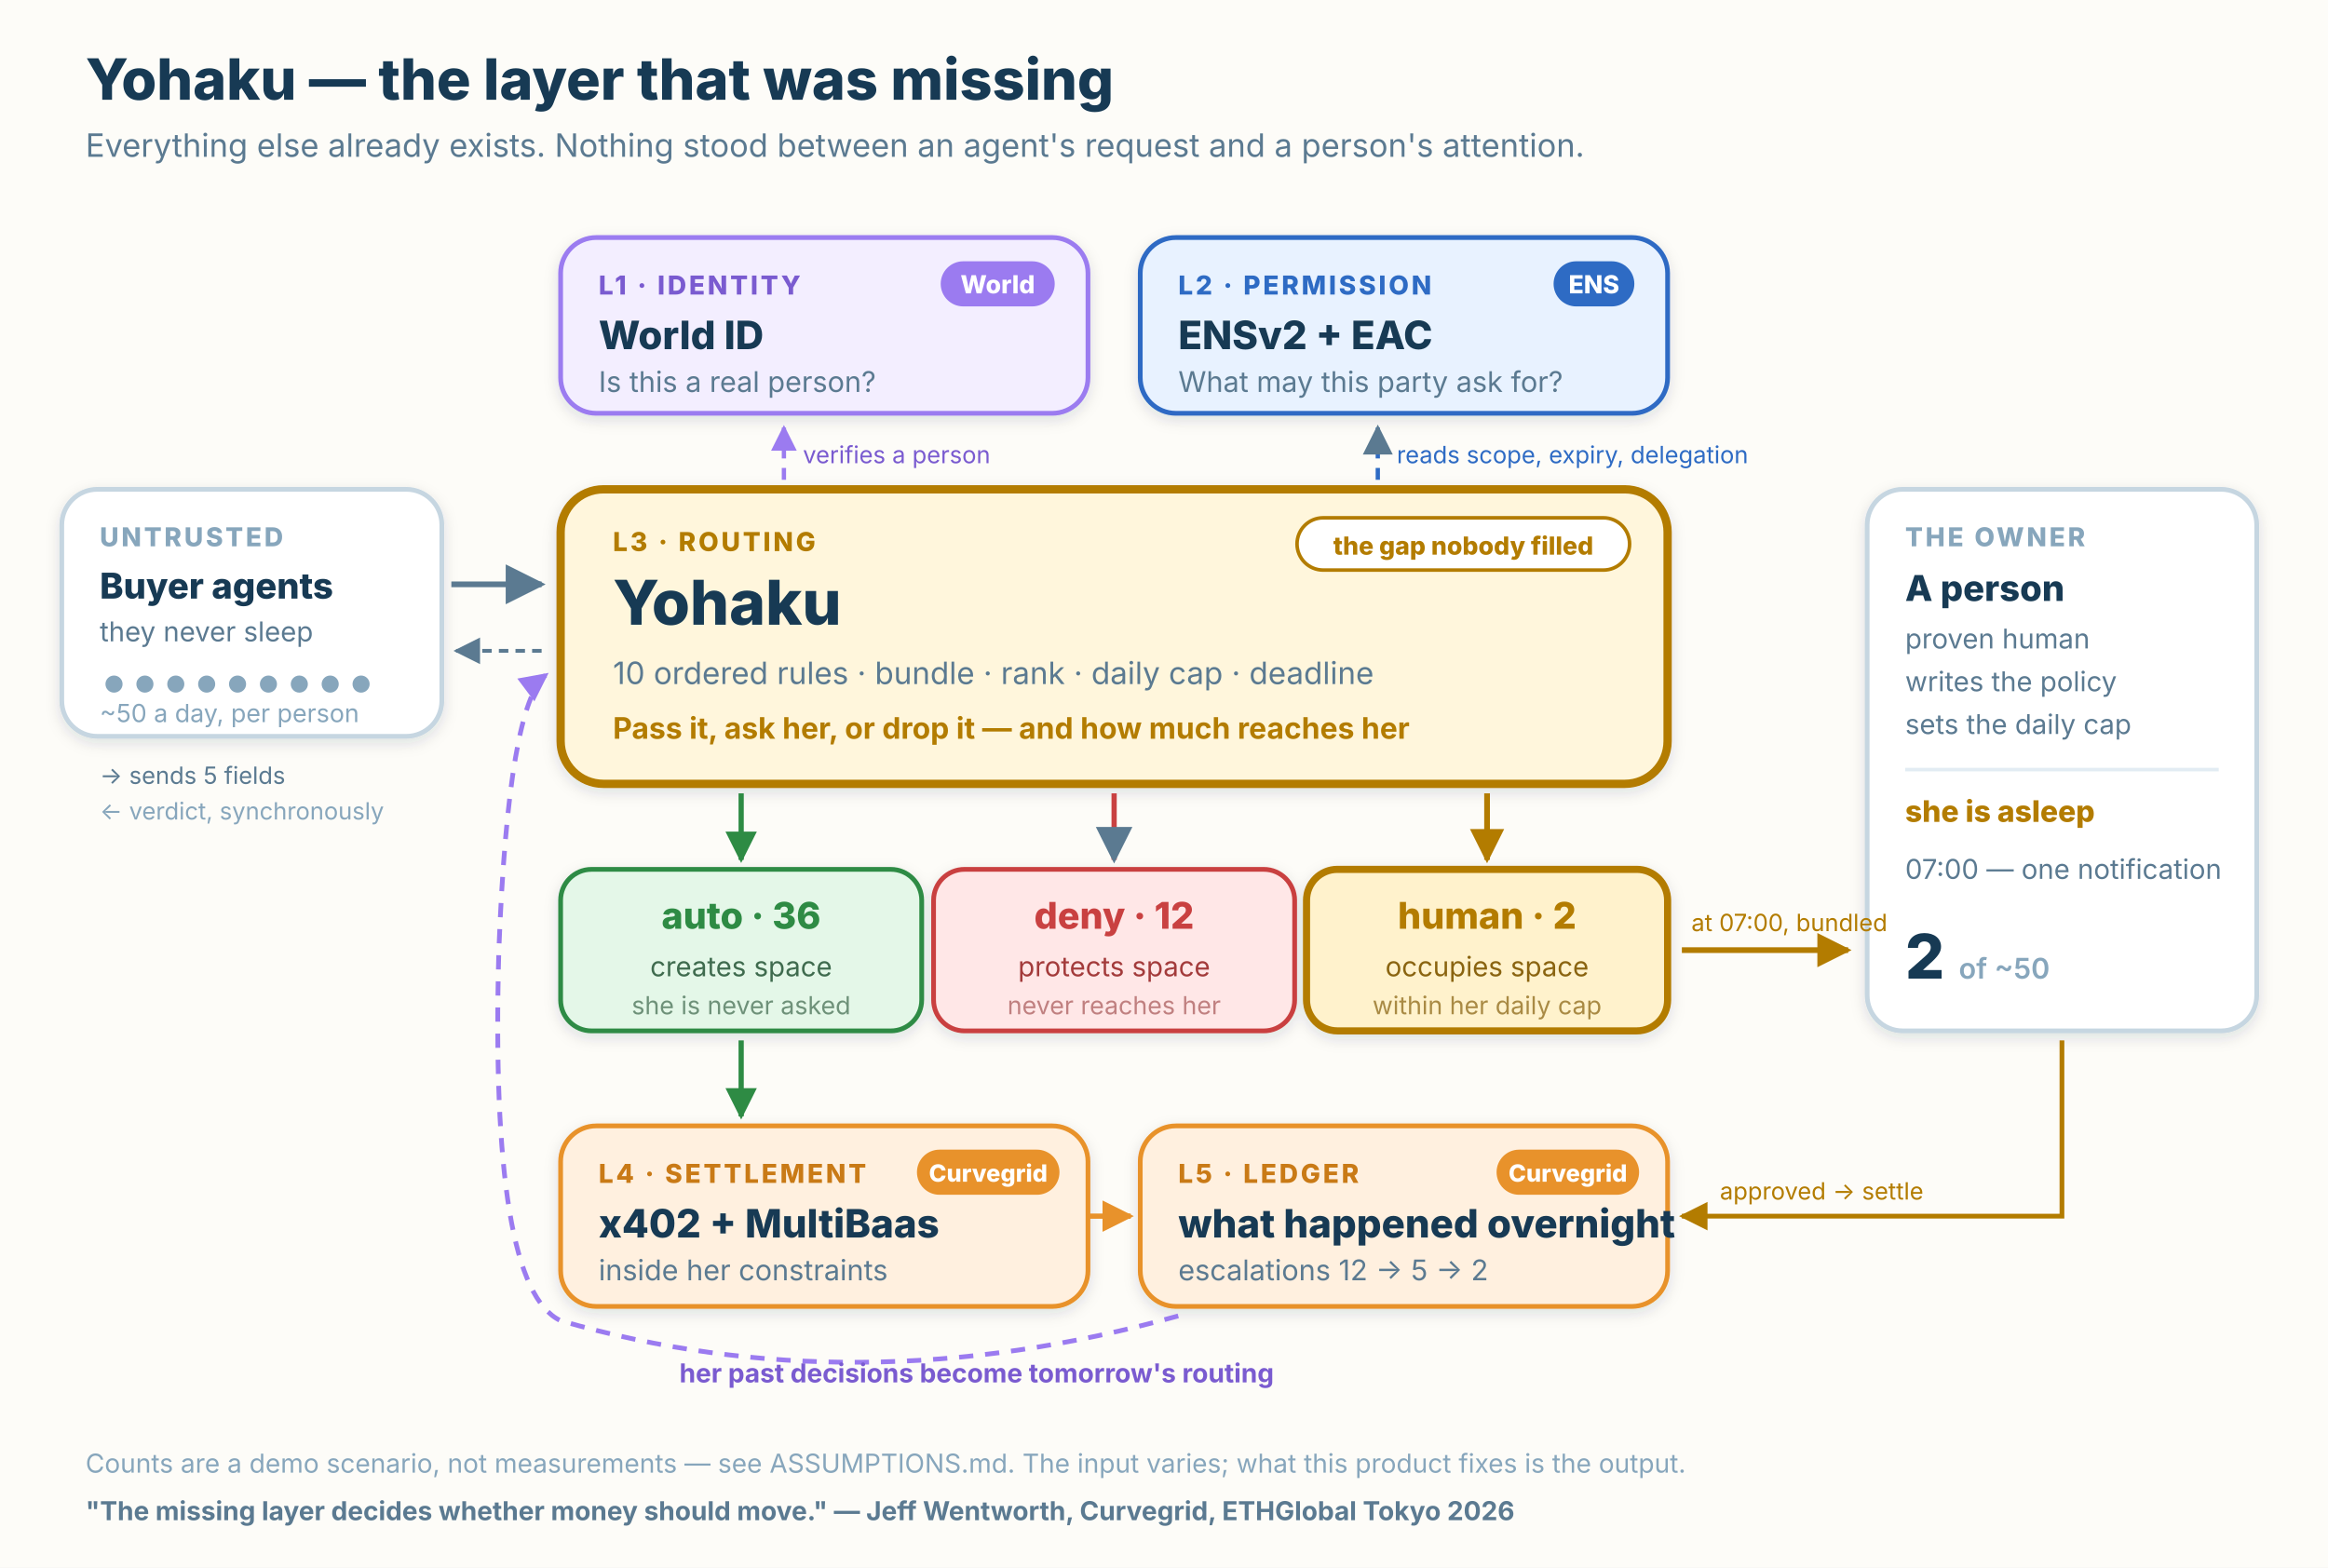
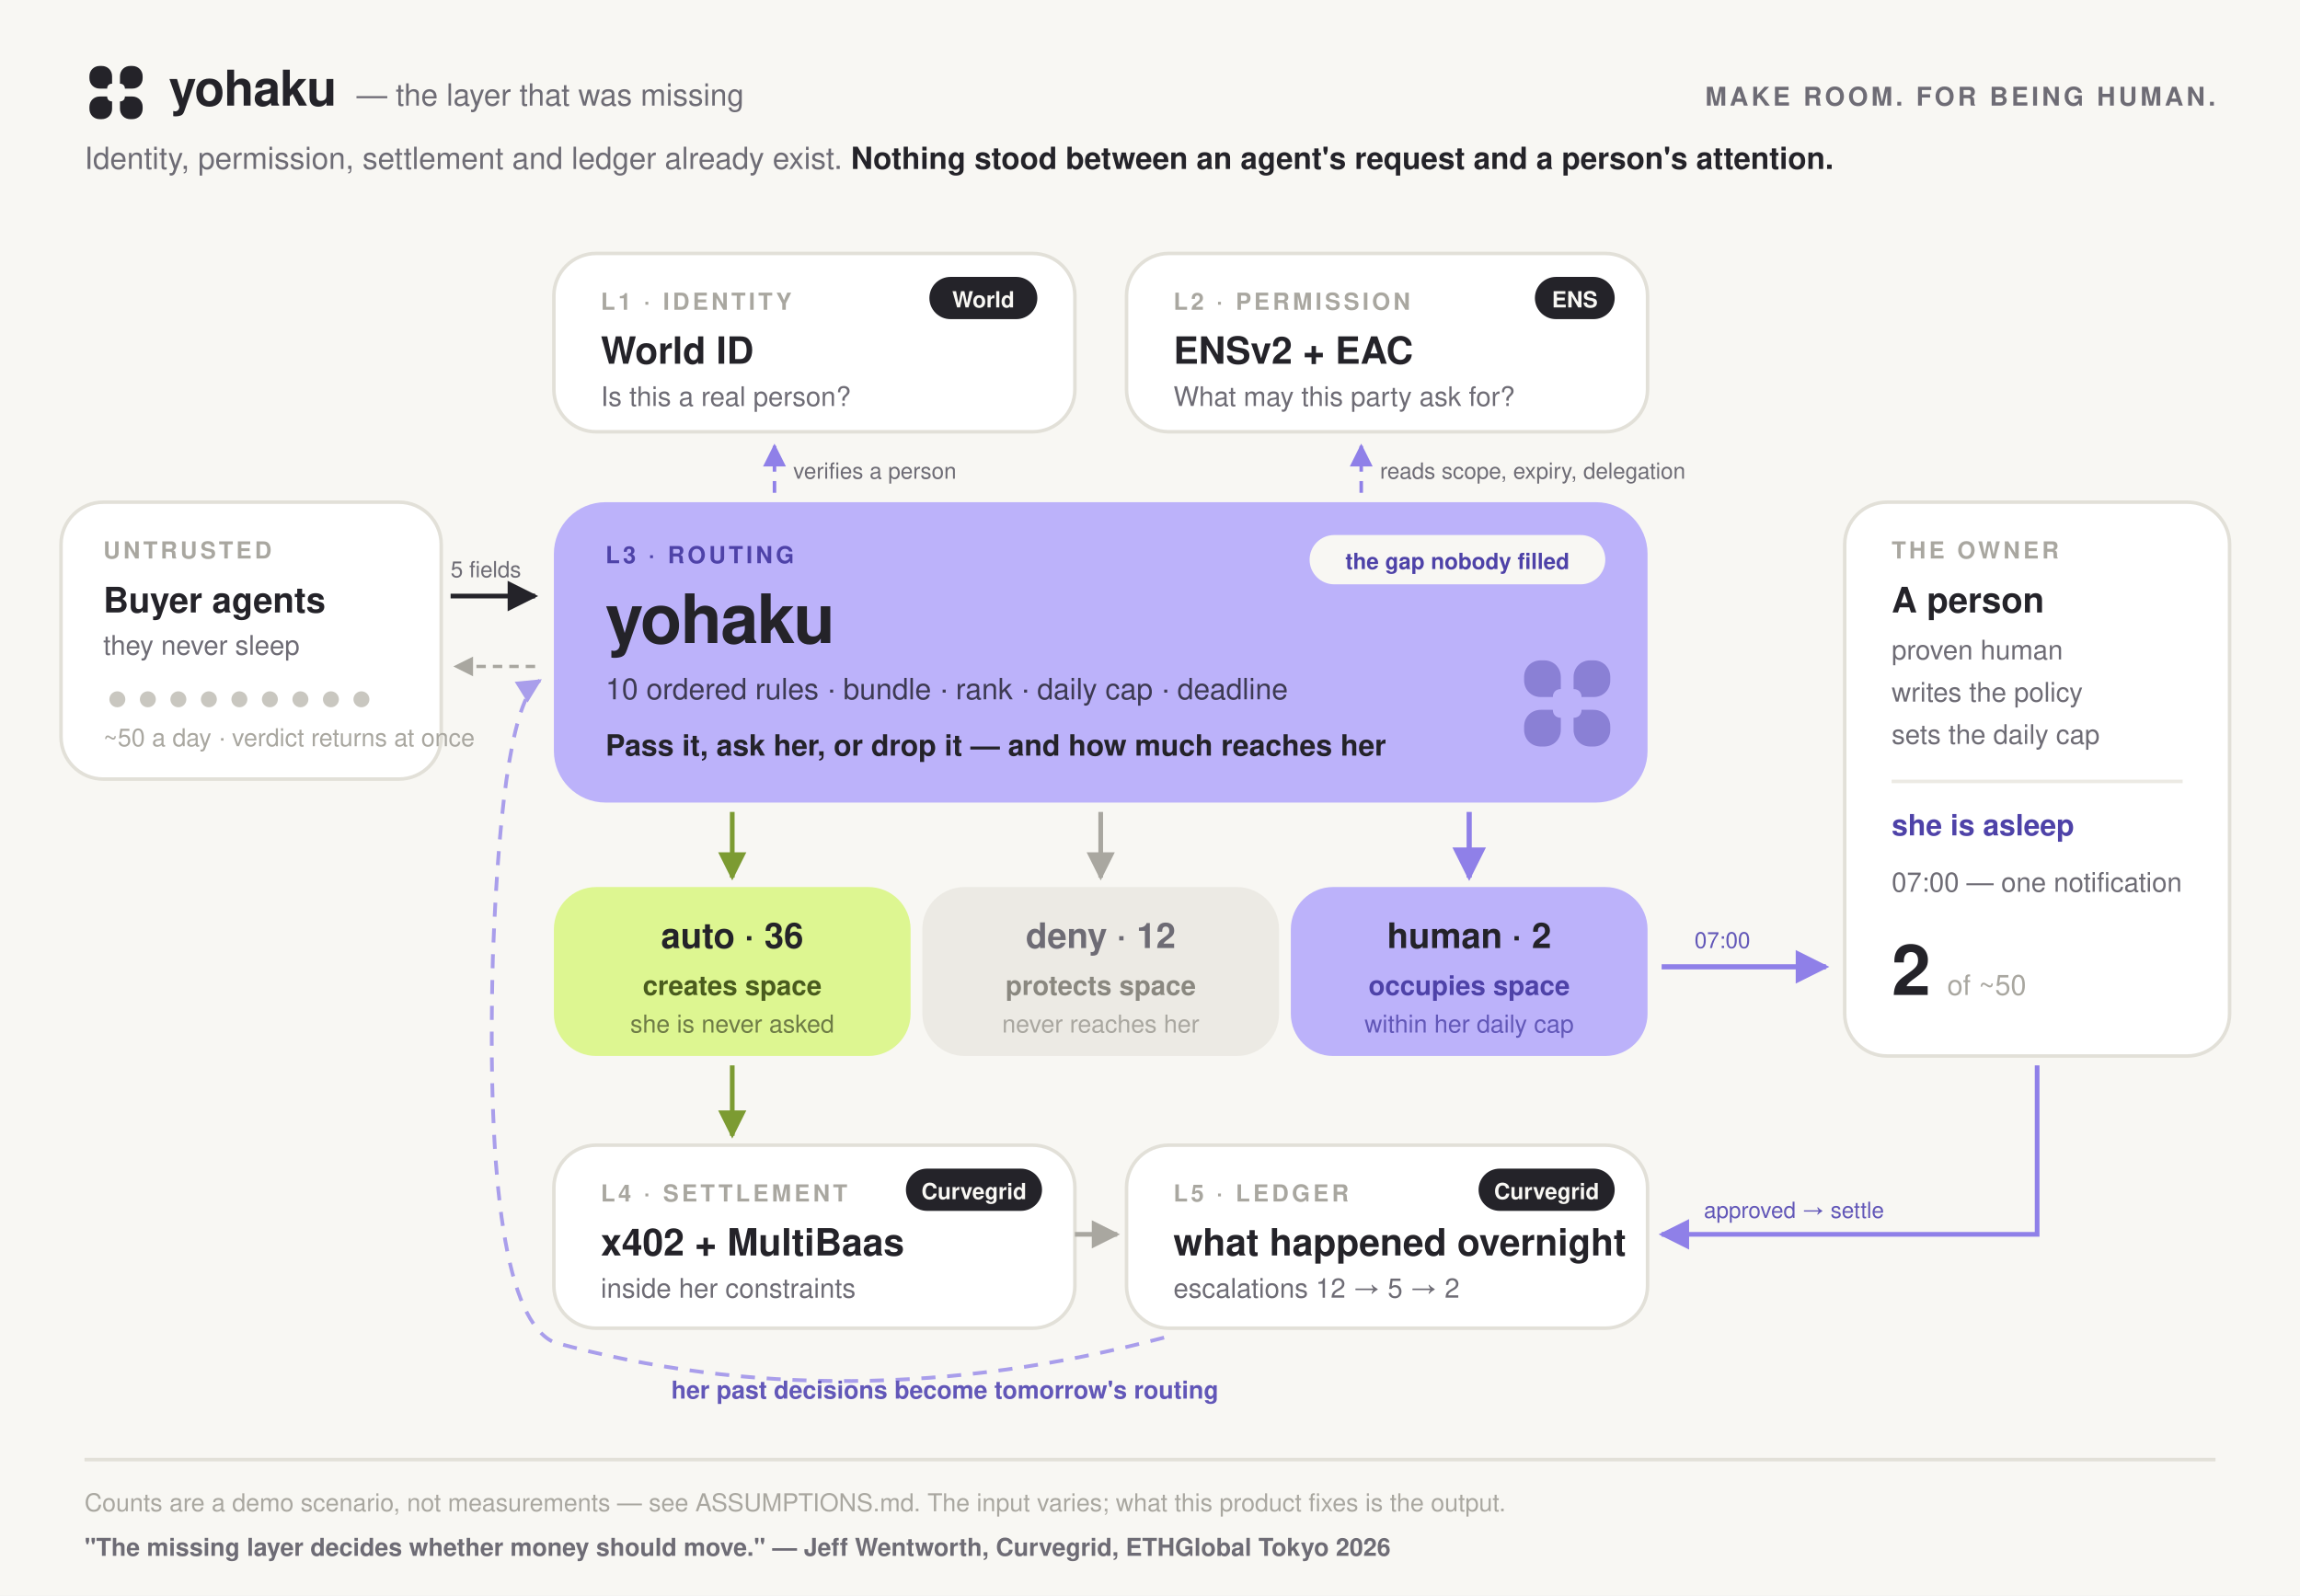
- <svg xmlns="http://www.w3.org/2000/svg" viewBox="0 0 980 660" width="980" height="660" font-family="ui-sans-serif, system-ui, -apple-system, 'Segoe UI', sans-serif">
+ <svg xmlns="http://www.w3.org/2000/svg" viewBox="0 0 980 680" width="980" height="680" font-family="ui-sans-serif, system-ui, -apple-system, 'Segoe UI', Helvetica, sans-serif">
  <defs>
-     <marker id="a" viewBox="0 0 10 10" refX="9" refY="5" markerWidth="7" markerHeight="7" orient="auto-start-reverse">
-       <path d="M0 0 L10 5 L0 10 z" fill="#5B7A91" />
+     <path id="q" d="M112 92C100 92 92 100 92 112H62C38 112 20 94 20 70V62C20 38 38 20 62 20H70C94 20 112 38 112 62Z" />
+     <g id="mark">
+       <use href="#q" />
+       <use href="#q" transform="rotate(90 128 128)" />
+       <use href="#q" transform="rotate(180 128 128)" />
+       <use href="#q" transform="rotate(270 128 128)" />
+     </g>
+     <marker id="mi" viewBox="0 0 10 10" refX="9" refY="5" markerWidth="6.5" markerHeight="6.5" orient="auto-start-reverse">
+       <path d="M0 0 L10 5 L0 10 z" fill="#242329" />
    </marker>
-     <marker id="aw" viewBox="0 0 10 10" refX="9" refY="5" markerWidth="6" markerHeight="6" orient="auto-start-reverse">
-       <path d="M0 0 L10 5 L0 10 z" fill="#B37C00" />
+     <marker id="mm" viewBox="0 0 10 10" refX="9" refY="5" markerWidth="6" markerHeight="6" orient="auto-start-reverse">
+       <path d="M0 0 L10 5 L0 10 z" fill="#A9A7A0" />
    </marker>
-     <marker id="ap" viewBox="0 0 10 10" refX="9" refY="5" markerWidth="6" markerHeight="6" orient="auto-start-reverse">
-       <path d="M0 0 L10 5 L0 10 z" fill="#9B7BF0" />
+     <marker id="ml" viewBox="0 0 10 10" refX="9" refY="5" markerWidth="6.5" markerHeight="6.5" orient="auto-start-reverse">
+       <path d="M0 0 L10 5 L0 10 z" fill="#8F80E8" />
    </marker>
-     <marker id="ag" viewBox="0 0 10 10" refX="9" refY="5" markerWidth="6" markerHeight="6" orient="auto-start-reverse">
-       <path d="M0 0 L10 5 L0 10 z" fill="#2E8B44" />
+     <marker id="mg" viewBox="0 0 10 10" refX="9" refY="5" markerWidth="6" markerHeight="6" orient="auto-start-reverse">
+       <path d="M0 0 L10 5 L0 10 z" fill="#7C9B32" />
    </marker>
-     <marker id="ao" viewBox="0 0 10 10" refX="9" refY="5" markerWidth="6" markerHeight="6" orient="auto-start-reverse">
-       <path d="M0 0 L10 5 L0 10 z" fill="#E8922B" />
-     </marker>
-     <filter id="s" x="-20%" y="-20%" width="140%" height="160%">
-       <feDropShadow dx="0" dy="2" stdDeviation="3" flood-color="#173A54" flood-opacity="0.13" />
-     </filter>
  </defs>
-   <rect width="980" height="660" fill="#FDFCF8" />
-   <text x="36" y="42" font-size="24" font-weight="800" fill="#173A54">Yohaku — the layer that was missing</text>
-   <text x="36" y="66" font-size="13.5" fill="#5B7A91">Everything else already exists. Nothing stood between an agent's request and a person's attention.</text>
-   <g filter="url(#s)">
-     <rect x="236" y="100" width="222" height="74" rx="15" fill="#F3EEFF" stroke="#9B7BF0" stroke-width="2" />
-     <rect x="480" y="100" width="222" height="74" rx="15" fill="#E8F2FF" stroke="#2E6BC4" stroke-width="2" />
+   <rect width="980" height="680" fill="#F8F7F3" />
+   <g transform="translate(36,26) scale(0.105)">
+     <use href="#mark" fill="#242329" />
  </g>
-   <text x="252" y="124" font-size="11" font-weight="800" fill="#7A5BD0" letter-spacing="1.1">L1 · IDENTITY</text>
-   <text x="252" y="147" font-size="16.5" font-weight="800" fill="#173A54">World ID</text>
-   <text x="252" y="165" font-size="12" fill="#5B7A91">Is this a real person?</text>
-   <rect x="396" y="110" width="48" height="19" rx="9.5" fill="#9B7BF0" />
-   <text x="420" y="123.5" font-size="10.5" font-weight="800" fill="#fff" text-anchor="middle">World</text>
-   <text x="496" y="124" font-size="11" font-weight="800" fill="#2E6BC4" letter-spacing="1.1">L2 · PERMISSION</text>
-   <text x="496" y="147" font-size="16.5" font-weight="800" fill="#173A54">ENSv2 + EAC</text>
-   <text x="496" y="165" font-size="12" fill="#5B7A91">What may this party ask for?</text>
-   <rect x="654" y="110" width="34" height="19" rx="9.5" fill="#2E6BC4" />
-   <text x="671" y="123.5" font-size="10.5" font-weight="800" fill="#fff" text-anchor="middle">ENS</text>
-   <g filter="url(#s)">
-     <rect x="26" y="206" width="160" height="104" rx="15" fill="#FFFFFF" stroke="#C6D6E1" stroke-width="2" />
+   <text x="72" y="45" font-size="21" font-weight="700" fill="#242329" letter-spacing="-0.3">yohaku</text>
+   <text x="152" y="45" font-size="13" fill="#6E6C75">— the layer that was missing</text>
+   <text x="36" y="72" font-size="13" fill="#6E6C75">Identity, permission, settlement and ledger already exist. <tspan fill="#242329" font-weight="600">Nothing stood between an agent's request and a person's attention.</tspan>
+   </text>
+   <text x="944" y="45" font-size="11" font-weight="700" fill="#6E6C75" text-anchor="end" letter-spacing="1.3">MAKE ROOM. FOR BEING HUMAN.</text>
+   <rect x="236" y="108" width="222" height="76" rx="18" fill="#FFFFFF" stroke="#E2E0D8" stroke-width="1.5" />
+   <rect x="480" y="108" width="222" height="76" rx="18" fill="#FFFFFF" stroke="#E2E0D8" stroke-width="1.5" />
+   <text x="256" y="132" font-size="10" font-weight="700" fill="#A9A7A0" letter-spacing="1.3">L1 · IDENTITY</text>
+   <text x="256" y="155" font-size="16" font-weight="700" fill="#242329">World ID</text>
+   <text x="256" y="173" font-size="11.5" fill="#6E6C75">Is this a real person?</text>
+   <rect x="396" y="118" width="46" height="18" rx="9" fill="#242329" />
+   <text x="419" y="131" font-size="9.5" font-weight="700" fill="#F8F7F3" text-anchor="middle">World</text>
+   <text x="500" y="132" font-size="10" font-weight="700" fill="#A9A7A0" letter-spacing="1.3">L2 · PERMISSION</text>
+   <text x="500" y="155" font-size="16" font-weight="700" fill="#242329">ENSv2 + EAC</text>
+   <text x="500" y="173" font-size="11.5" fill="#6E6C75">What may this party ask for?</text>
+   <rect x="654" y="118" width="34" height="18" rx="9" fill="#242329" />
+   <text x="671" y="131" font-size="9.5" font-weight="700" fill="#F8F7F3" text-anchor="middle">ENS</text>
+   <rect x="26" y="214" width="162" height="118" rx="18" fill="#FFFFFF" stroke="#E2E0D8" stroke-width="1.5" />
+   <text x="44" y="238" font-size="10" font-weight="700" fill="#A9A7A0" letter-spacing="1.3">UNTRUSTED</text>
+   <text x="44" y="261" font-size="15" font-weight="700" fill="#242329">Buyer agents</text>
+   <text x="44" y="279" font-size="11.5" fill="#6E6C75">they never sleep</text>
+   <g fill="#C9C7C0">
+     <circle cx="50" cy="298" r="3.4" />
+     <circle cx="63" cy="298" r="3.4" />
+     <circle cx="76" cy="298" r="3.4" />
+     <circle cx="89" cy="298" r="3.4" />
+     <circle cx="102" cy="298" r="3.4" />
+     <circle cx="115" cy="298" r="3.4" />
+     <circle cx="128" cy="298" r="3.4" />
+     <circle cx="141" cy="298" r="3.4" />
+     <circle cx="154" cy="298" r="3.4" />
  </g>
-   <text x="42" y="230" font-size="11" font-weight="800" fill="#87A6BC" letter-spacing="1.1">UNTRUSTED</text>
-   <text x="42" y="252" font-size="15" font-weight="800" fill="#173A54">Buyer agents</text>
-   <text x="42" y="270" font-size="11.5" fill="#5B7A91">they never sleep</text>
-   <g fill="#87A6BC">
-     <circle cx="48" cy="288" r="3.6" />
-     <circle cx="61" cy="288" r="3.6" />
-     <circle cx="74" cy="288" r="3.6" />
-     <circle cx="87" cy="288" r="3.6" />
-     <circle cx="100" cy="288" r="3.6" />
-     <circle cx="113" cy="288" r="3.6" />
-     <circle cx="126" cy="288" r="3.6" />
-     <circle cx="139" cy="288" r="3.6" />
-     <circle cx="152" cy="288" r="3.6" />
+   <text x="44" y="318" font-size="10.5" fill="#A9A7A0">~50 a day · verdict returns at once</text>
+   <path d="M192 254 H228" stroke="#242329" stroke-width="2" marker-end="url(#mi)" fill="none" />
+   <text x="192" y="246" font-size="9.5" fill="#6E6C75">5 fields</text>
+   <path d="M228 284 H194" stroke="#A9A7A0" stroke-width="1.4" stroke-dasharray="4 3" marker-end="url(#mm)" fill="none" />
+   <rect x="236" y="214" width="466" height="128" rx="22" fill="#BCB2FA" />
+   <text x="258" y="240" font-size="10" font-weight="700" fill="#4E42A8" letter-spacing="1.3">L3 · ROUTING</text>
+   <text x="258" y="274" font-size="29" font-weight="700" fill="#242329" letter-spacing="-0.6">yohaku</text>
+   <text x="258" y="298" font-size="12.5" fill="#3D3A52">10 ordered rules · bundle · rank · daily cap · deadline</text>
+   <text x="258" y="322" font-size="12.5" font-weight="700" fill="#242329">Pass it, ask her, or drop it — and how much reaches her</text>
+   <rect x="558" y="228" width="126" height="21" rx="10.5" fill="#F8F7F3" />
+   <text x="621" y="242.5" font-size="9.5" font-weight="700" fill="#4E42A8" text-anchor="middle">the gap nobody filled</text>
+   <g transform="translate(646,278) scale(0.17)" opacity="0.45">
+     <use href="#mark" fill="#4E42A8" />
  </g>
-   <text x="42" y="304" font-size="10.5" fill="#87A6BC">~50 a day, per person</text>
-   <text x="42" y="330" font-size="10" fill="#5B7A91">→ sends 5 fields</text>
-   <text x="42" y="345" font-size="10" fill="#87A6BC">← verdict, synchronously</text>
-   <g filter="url(#s)">
-     <rect x="236" y="206" width="466" height="124" rx="18" fill="#FFF6DC" stroke="#B37C00" stroke-width="3.5" />
-   </g>
-   <text x="258" y="232" font-size="11" font-weight="800" fill="#B37C00" letter-spacing="1.1">L3 · ROUTING</text>
-   <text x="258" y="263" font-size="26" font-weight="800" fill="#173A54">Yohaku</text>
-   <text x="258" y="288" font-size="13" fill="#5B7A91">10 ordered rules · bundle · rank · daily cap · deadline</text>
-   <text x="258" y="311" font-size="12.5" font-weight="700" fill="#B37C00">Pass it, ask her, or drop it — and how much reaches her</text>
-   <rect x="546" y="218" width="140" height="22" rx="11" fill="#FFFFFF" stroke="#B37C00" stroke-width="1.5" />
-   <text x="616" y="233.5" font-size="10.5" font-weight="800" fill="#B37C00" text-anchor="middle">the gap nobody filled</text>
-   <path d="M190 246 H228" stroke="#5B7A91" stroke-width="2.4" marker-end="url(#a)" fill="none" />
-   <path d="M228 274 H192" stroke="#5B7A91" stroke-width="1.6" stroke-dasharray="4 3" marker-end="url(#a)" fill="none" />
-   <path d="M330 202 V180" stroke="#9B7BF0" stroke-width="1.8" stroke-dasharray="5 4" marker-end="url(#ap)" fill="none" />
-   <path d="M580 202 V180" stroke="#2E6BC4" stroke-width="1.8" stroke-dasharray="5 4" marker-end="url(#a)" fill="none" />
-   <text x="338" y="195" font-size="10" fill="#7A5BD0">verifies a person</text>
-   <text x="588" y="195" font-size="10" fill="#2E6BC4">reads scope, expiry, delegation</text>
-   <path d="M312 334 V362" stroke="#2E8B44" stroke-width="2.2" marker-end="url(#ag)" fill="none" />
-   <path d="M469 334 V362" stroke="#C94141" stroke-width="2.2" marker-end="url(#a)" fill="none" />
-   <path d="M626 334 V362" stroke="#B37C00" stroke-width="2.4" marker-end="url(#aw)" fill="none" />
-   <g filter="url(#s)">
-     <rect x="236" y="366" width="152" height="68" rx="13" fill="#E4F7E8" stroke="#2E8B44" stroke-width="2" />
-     <rect x="393" y="366" width="152" height="68" rx="13" fill="#FFE7E7" stroke="#C94141" stroke-width="2" />
-     <rect x="550" y="366" width="152" height="68" rx="13" fill="#FFF2CC" stroke="#B37C00" stroke-width="3" />
-   </g>
-   <text x="312" y="391" font-size="15.5" font-weight="800" fill="#2E8B44" text-anchor="middle">auto · 36</text>
-   <text x="312" y="411" font-size="11.5" fill="#3F6B4E" text-anchor="middle">creates space</text>
-   <text x="312" y="427" font-size="10.5" fill="#6E9179" text-anchor="middle">she is never asked</text>
-   <text x="469" y="391" font-size="15.5" font-weight="800" fill="#C94141" text-anchor="middle">deny · 12</text>
-   <text x="469" y="411" font-size="11.5" fill="#A33B3B" text-anchor="middle">protects space</text>
-   <text x="469" y="427" font-size="10.5" fill="#C08080" text-anchor="middle">never reaches her</text>
-   <text x="626" y="391" font-size="15.5" font-weight="800" fill="#B37C00" text-anchor="middle">human · 2</text>
-   <text x="626" y="411" font-size="11.5" fill="#8A6410" text-anchor="middle">occupies space</text>
-   <text x="626" y="427" font-size="10.5" fill="#A98A44" text-anchor="middle">within her daily cap</text>
-   <g filter="url(#s)">
-     <rect x="786" y="206" width="164" height="228" rx="15" fill="#FFFFFF" stroke="#C6D6E1" stroke-width="2" />
-   </g>
-   <text x="802" y="230" font-size="11" font-weight="800" fill="#87A6BC" letter-spacing="1.1">THE OWNER</text>
-   <text x="802" y="253" font-size="15" font-weight="800" fill="#173A54">A person</text>
-   <text x="802" y="273" font-size="11.5" fill="#5B7A91">proven human</text>
-   <text x="802" y="291" font-size="11.5" fill="#5B7A91">writes the policy</text>
-   <text x="802" y="309" font-size="11.5" fill="#5B7A91">sets the daily cap</text>
-   <line x1="802" y1="324" x2="934" y2="324" stroke="#E2ECF3" stroke-width="1.5" />
-   <text x="802" y="346" font-size="12.5" font-weight="800" fill="#B37C00">she is asleep</text>
-   <text x="802" y="370" font-size="11.5" fill="#5B7A91">07:00 — one notification</text>
-   <text x="802" y="412" font-size="26" font-weight="800" fill="#173A54">2<tspan font-size="12" font-weight="600" fill="#87A6BC" dx="6">of ~50</tspan>
+   <path d="M330 210 V190" stroke="#8F80E8" stroke-width="1.5" stroke-dasharray="5 4" marker-end="url(#ml)" fill="none" />
+   <path d="M580 210 V190" stroke="#8F80E8" stroke-width="1.5" stroke-dasharray="5 4" marker-end="url(#ml)" fill="none" />
+   <text x="338" y="204" font-size="9.5" fill="#6E6C75">verifies a person</text>
+   <text x="588" y="204" font-size="9.5" fill="#6E6C75">reads scope, expiry, delegation</text>
+   <path d="M312 346 V374" stroke="#7C9B32" stroke-width="2" marker-end="url(#mg)" fill="none" />
+   <path d="M469 346 V374" stroke="#A9A7A0" stroke-width="2" marker-end="url(#mm)" fill="none" />
+   <path d="M626 346 V374" stroke="#8F80E8" stroke-width="2.2" marker-end="url(#ml)" fill="none" />
+   <rect x="236" y="378" width="152" height="72" rx="18" fill="#DDF691" />
+   <rect x="393" y="378" width="152" height="72" rx="18" fill="#ECEAE4" />
+   <rect x="550" y="378" width="152" height="72" rx="18" fill="#BCB2FA" />
+   <text x="312" y="404" font-size="15" font-weight="700" fill="#242329" text-anchor="middle">auto · 36</text>
+   <text x="312" y="424" font-size="11.5" font-weight="600" fill="#4A5C1E" text-anchor="middle">creates space</text>
+   <text x="312" y="440" font-size="10.5" fill="#6E7C46" text-anchor="middle">she is never asked</text>
+   <text x="469" y="404" font-size="15" font-weight="700" fill="#6E6C75" text-anchor="middle">deny · 12</text>
+   <text x="469" y="424" font-size="11.5" font-weight="600" fill="#8A8880" text-anchor="middle">protects space</text>
+   <text x="469" y="440" font-size="10.5" fill="#A9A7A0" text-anchor="middle">never reaches her</text>
+   <text x="626" y="404" font-size="15" font-weight="700" fill="#242329" text-anchor="middle">human · 2</text>
+   <text x="626" y="424" font-size="11.5" font-weight="600" fill="#4E42A8" text-anchor="middle">occupies space</text>
+   <text x="626" y="440" font-size="10.5" fill="#6257B8" text-anchor="middle">within her daily cap</text>
+   <rect x="786" y="214" width="164" height="236" rx="18" fill="#FFFFFF" stroke="#E2E0D8" stroke-width="1.5" />
+   <text x="806" y="238" font-size="10" font-weight="700" fill="#A9A7A0" letter-spacing="1.3">THE OWNER</text>
+   <text x="806" y="261" font-size="15" font-weight="700" fill="#242329">A person</text>
+   <text x="806" y="281" font-size="11.5" fill="#6E6C75">proven human</text>
+   <text x="806" y="299" font-size="11.5" fill="#6E6C75">writes the policy</text>
+   <text x="806" y="317" font-size="11.5" fill="#6E6C75">sets the daily cap</text>
+   <line x1="806" y1="333" x2="930" y2="333" stroke="#ECEAE4" stroke-width="1.5" />
+   <text x="806" y="356" font-size="12.5" font-weight="700" fill="#4E42A8">she is asleep</text>
+   <text x="806" y="380" font-size="11.5" fill="#6E6C75">07:00 — one notification</text>
+   <text x="806" y="424" font-size="30" font-weight="700" fill="#242329">2<tspan font-size="12" font-weight="500" fill="#A9A7A0" dx="7">of ~50</tspan>
  </text>
-   <path d="M708 400 H778" stroke="#B37C00" stroke-width="2.4" marker-end="url(#aw)" fill="none" />
-   <text x="712" y="392" font-size="10" fill="#B37C00">at 07:00, bundled</text>
-   <g filter="url(#s)">
-     <rect x="236" y="474" width="222" height="76" rx="15" fill="#FFF0DF" stroke="#E8922B" stroke-width="2" />
-     <rect x="480" y="474" width="222" height="76" rx="15" fill="#FFF0DF" stroke="#E8922B" stroke-width="2" />
-   </g>
-   <text x="252" y="498" font-size="11" font-weight="800" fill="#C97A16" letter-spacing="1.1">L4 · SETTLEMENT</text>
-   <text x="252" y="521" font-size="16.5" font-weight="800" fill="#173A54">x402 + MultiBaas</text>
-   <text x="252" y="539" font-size="12" fill="#5B7A91">inside her constraints</text>
-   <rect x="386" y="484" width="60" height="19" rx="9.5" fill="#E8922B" />
-   <text x="416" y="497.5" font-size="10" font-weight="800" fill="#fff" text-anchor="middle">Curvegrid</text>
-   <text x="496" y="498" font-size="11" font-weight="800" fill="#C97A16" letter-spacing="1.1">L5 · LEDGER</text>
-   <text x="496" y="521" font-size="16.5" font-weight="800" fill="#173A54">what happened overnight</text>
-   <text x="496" y="539" font-size="12" fill="#5B7A91">escalations 12 → 5 → 2</text>
-   <rect x="630" y="484" width="60" height="19" rx="9.5" fill="#E8922B" />
-   <text x="660" y="497.5" font-size="10" font-weight="800" fill="#fff" text-anchor="middle">Curvegrid</text>
-   <path d="M312 438 V470" stroke="#2E8B44" stroke-width="2.2" marker-end="url(#ag)" fill="none" />
-   <path d="M458 512 H476" stroke="#E8922B" stroke-width="2.2" marker-end="url(#ao)" fill="none" />
-   <path d="M868 438 V512 H708" stroke="#B37C00" stroke-width="2" marker-end="url(#aw)" fill="none" />
-   <text x="724" y="505" font-size="10" fill="#B37C00">approved → settle</text>
-   <path d="M496 554 Q 360 592 236 556 Q 206 542 210 400 Q 214 296 230 284" stroke="#9B7BF0" stroke-width="2" stroke-dasharray="6 5" marker-end="url(#ap)" fill="none" />
-   <text x="286" y="582" font-size="11" font-weight="700" fill="#7A5BD0">her past decisions become tomorrow's routing</text>
-   <text x="36" y="620" font-size="11" fill="#87A6BC">Counts are a demo scenario, not measurements — see ASSUMPTIONS.md. The input varies; what this product fixes is the output.</text>
-   <text x="36" y="640" font-size="11" font-weight="700" fill="#5B7A91">"The missing layer decides whether money should move." — Jeff Wentworth, Curvegrid, ETHGlobal Tokyo 2026</text>
+   <path d="M708 412 H778" stroke="#8F80E8" stroke-width="2.2" marker-end="url(#ml)" fill="none" />
+   <text x="722" y="404" font-size="9.5" fill="#6257B8">07:00</text>
+   <rect x="236" y="488" width="222" height="78" rx="18" fill="#FFFFFF" stroke="#E2E0D8" stroke-width="1.5" />
+   <rect x="480" y="488" width="222" height="78" rx="18" fill="#FFFFFF" stroke="#E2E0D8" stroke-width="1.5" />
+   <text x="256" y="512" font-size="10" font-weight="700" fill="#A9A7A0" letter-spacing="1.3">L4 · SETTLEMENT</text>
+   <text x="256" y="535" font-size="16" font-weight="700" fill="#242329">x402 + MultiBaas</text>
+   <text x="256" y="553" font-size="11.5" fill="#6E6C75">inside her constraints</text>
+   <rect x="386" y="498" width="58" height="18" rx="9" fill="#242329" />
+   <text x="415" y="511" font-size="9.5" font-weight="700" fill="#F8F7F3" text-anchor="middle">Curvegrid</text>
+   <text x="500" y="512" font-size="10" font-weight="700" fill="#A9A7A0" letter-spacing="1.3">L5 · LEDGER</text>
+   <text x="500" y="535" font-size="16" font-weight="700" fill="#242329">what happened overnight</text>
+   <text x="500" y="553" font-size="11.5" fill="#6E6C75">escalations 12 → 5 → 2</text>
+   <rect x="630" y="498" width="58" height="18" rx="9" fill="#242329" />
+   <text x="659" y="511" font-size="9.5" font-weight="700" fill="#F8F7F3" text-anchor="middle">Curvegrid</text>
+   <path d="M312 454 V484" stroke="#7C9B32" stroke-width="2" marker-end="url(#mg)" fill="none" />
+   <path d="M458 526 H476" stroke="#A9A7A0" stroke-width="2" marker-end="url(#mm)" fill="none" />
+   <path d="M868 454 V526 H708" stroke="#8F80E8" stroke-width="2" marker-end="url(#ml)" fill="none" />
+   <text x="726" y="519" font-size="9.5" fill="#6257B8">approved → settle</text>
+   <path d="M496 570 Q 360 606 236 572 Q 206 558 210 408 Q 214 300 230 290" stroke="#8F80E8" stroke-width="1.6" stroke-dasharray="6 5" marker-end="url(#ml)" fill="none" opacity="0.75" />
+   <text x="286" y="596" font-size="10.5" font-weight="600" fill="#6257B8">her past decisions become tomorrow's routing</text>
+   <line x1="36" y1="622" x2="944" y2="622" stroke="#E2E0D8" stroke-width="1.5" />
+   <text x="36" y="644" font-size="10.5" fill="#A9A7A0">Counts are a demo scenario, not measurements — see ASSUMPTIONS.md. The input varies; what this product fixes is the output.</text>
+   <text x="36" y="663" font-size="10.5" font-weight="600" fill="#6E6C75">"The missing layer decides whether money should move." — Jeff Wentworth, Curvegrid, ETHGlobal Tokyo 2026</text>
</svg>
